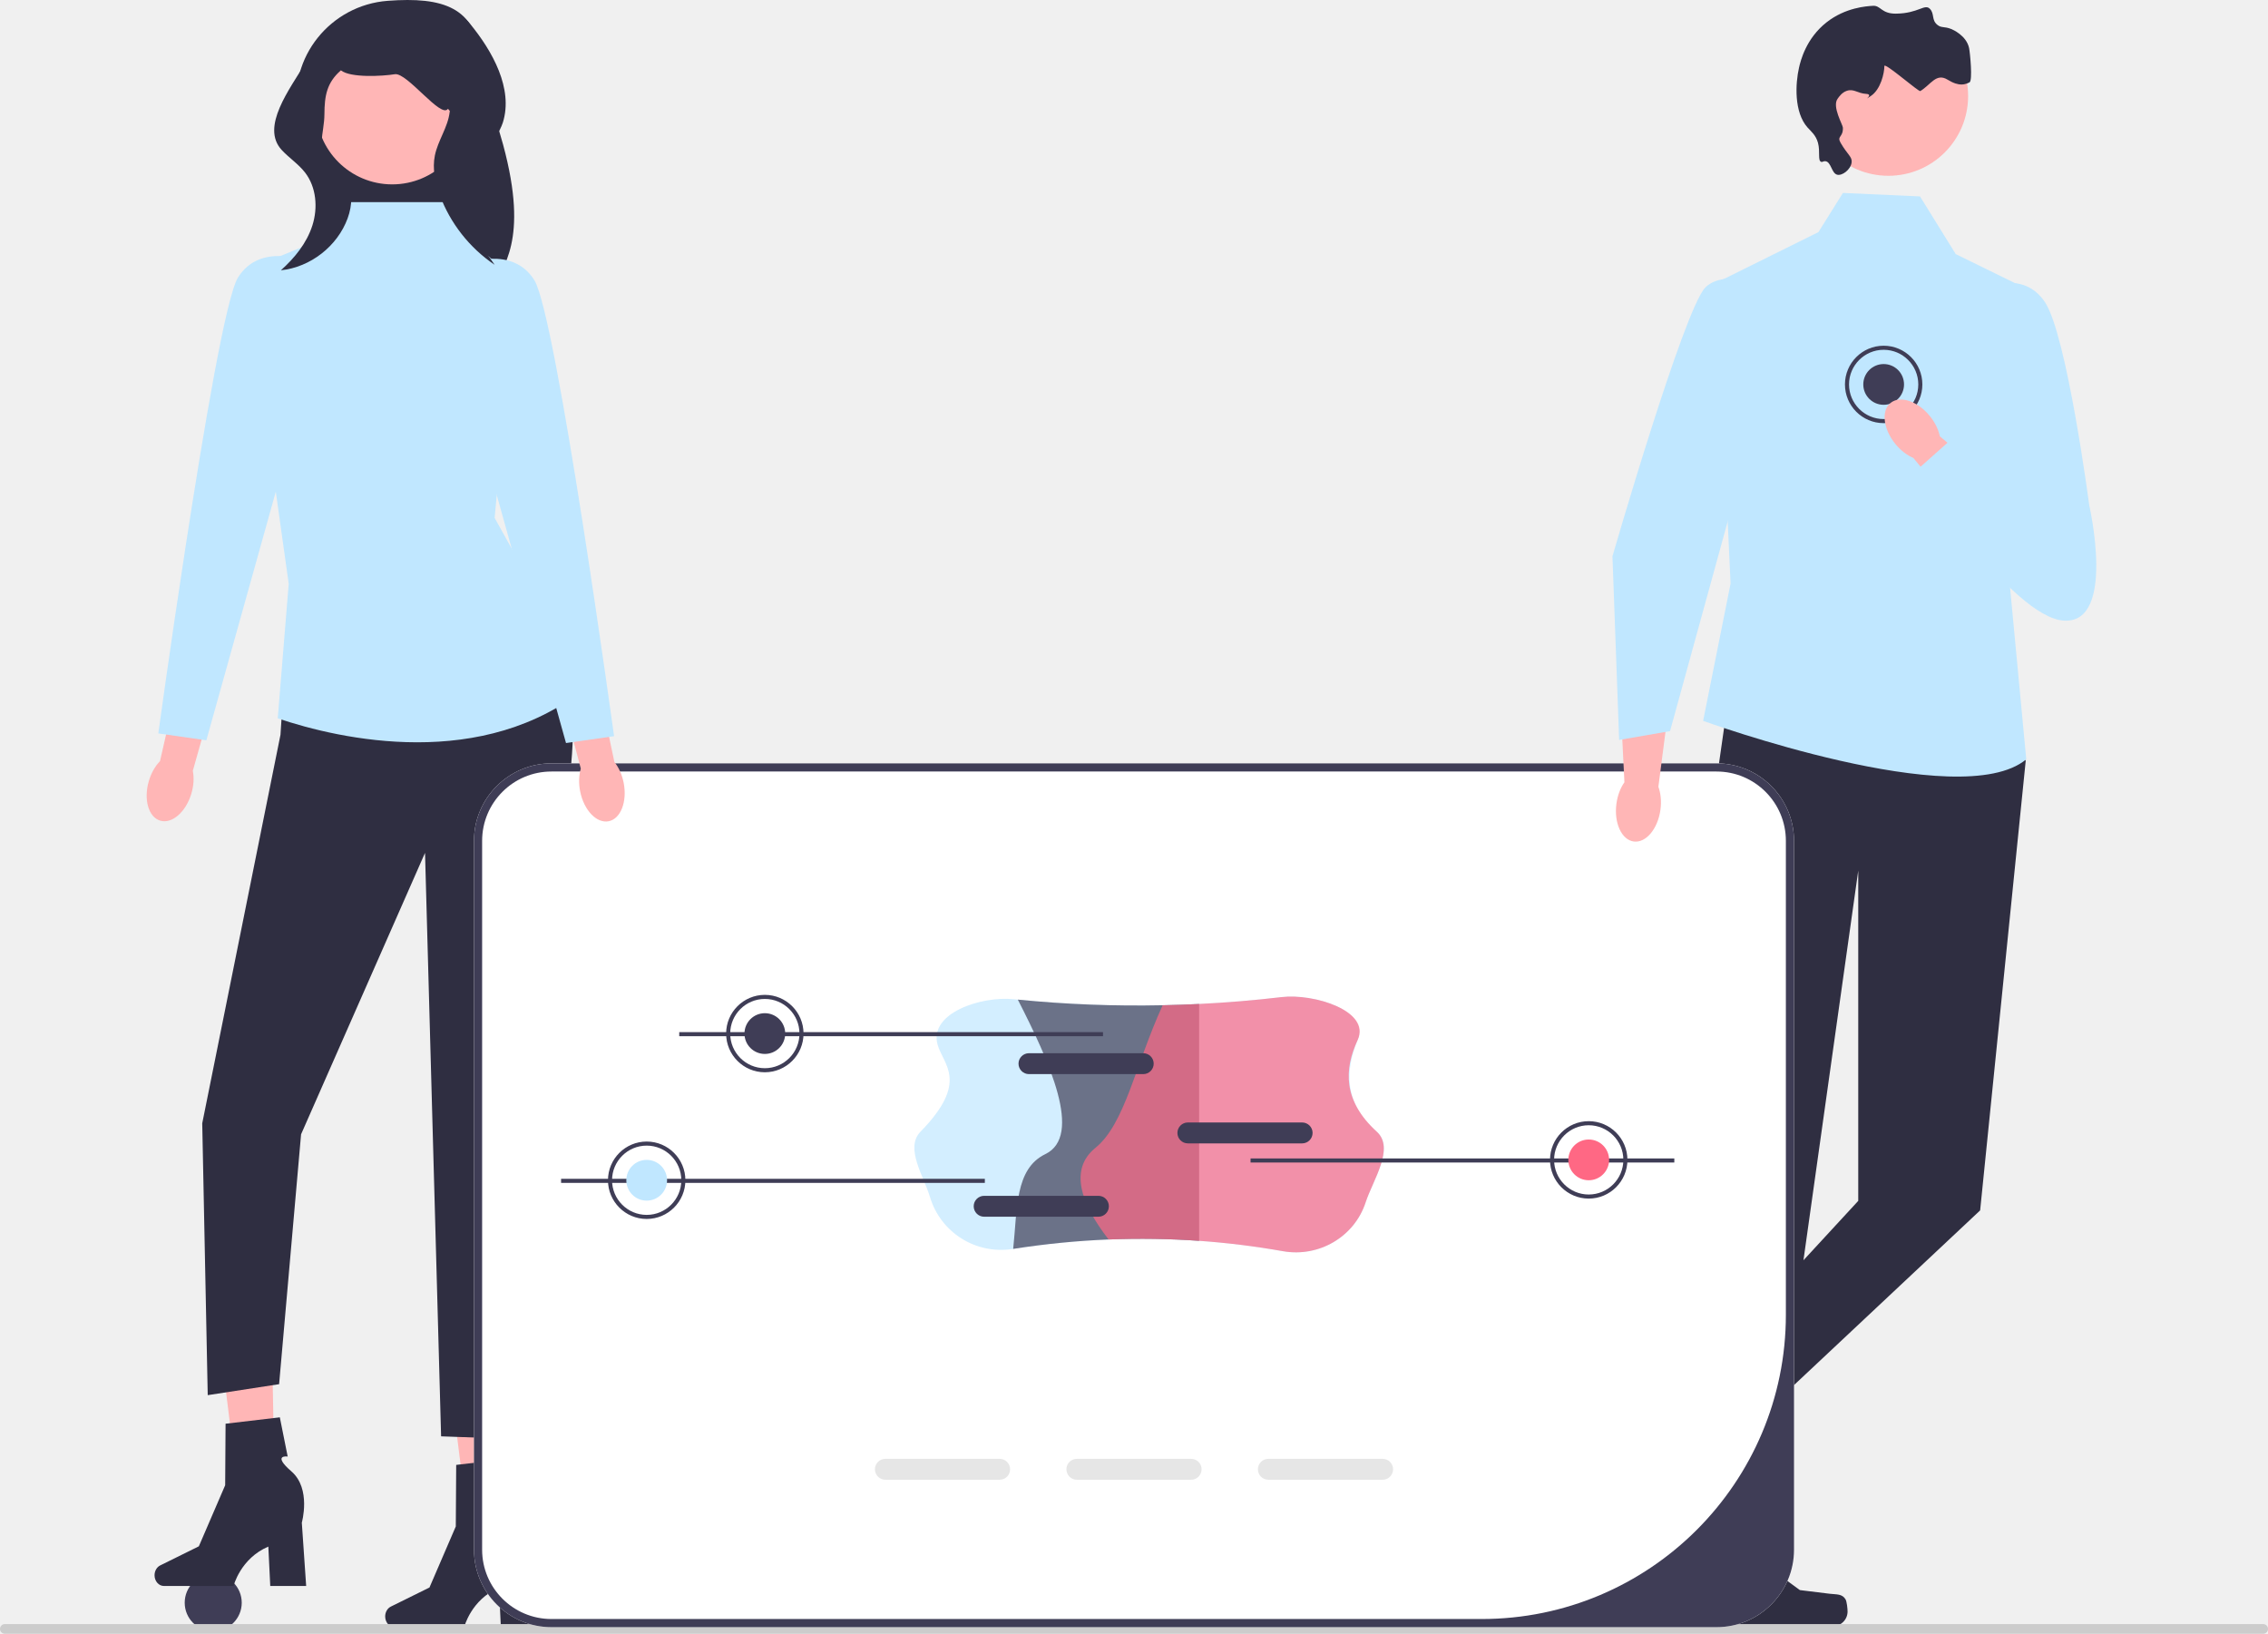
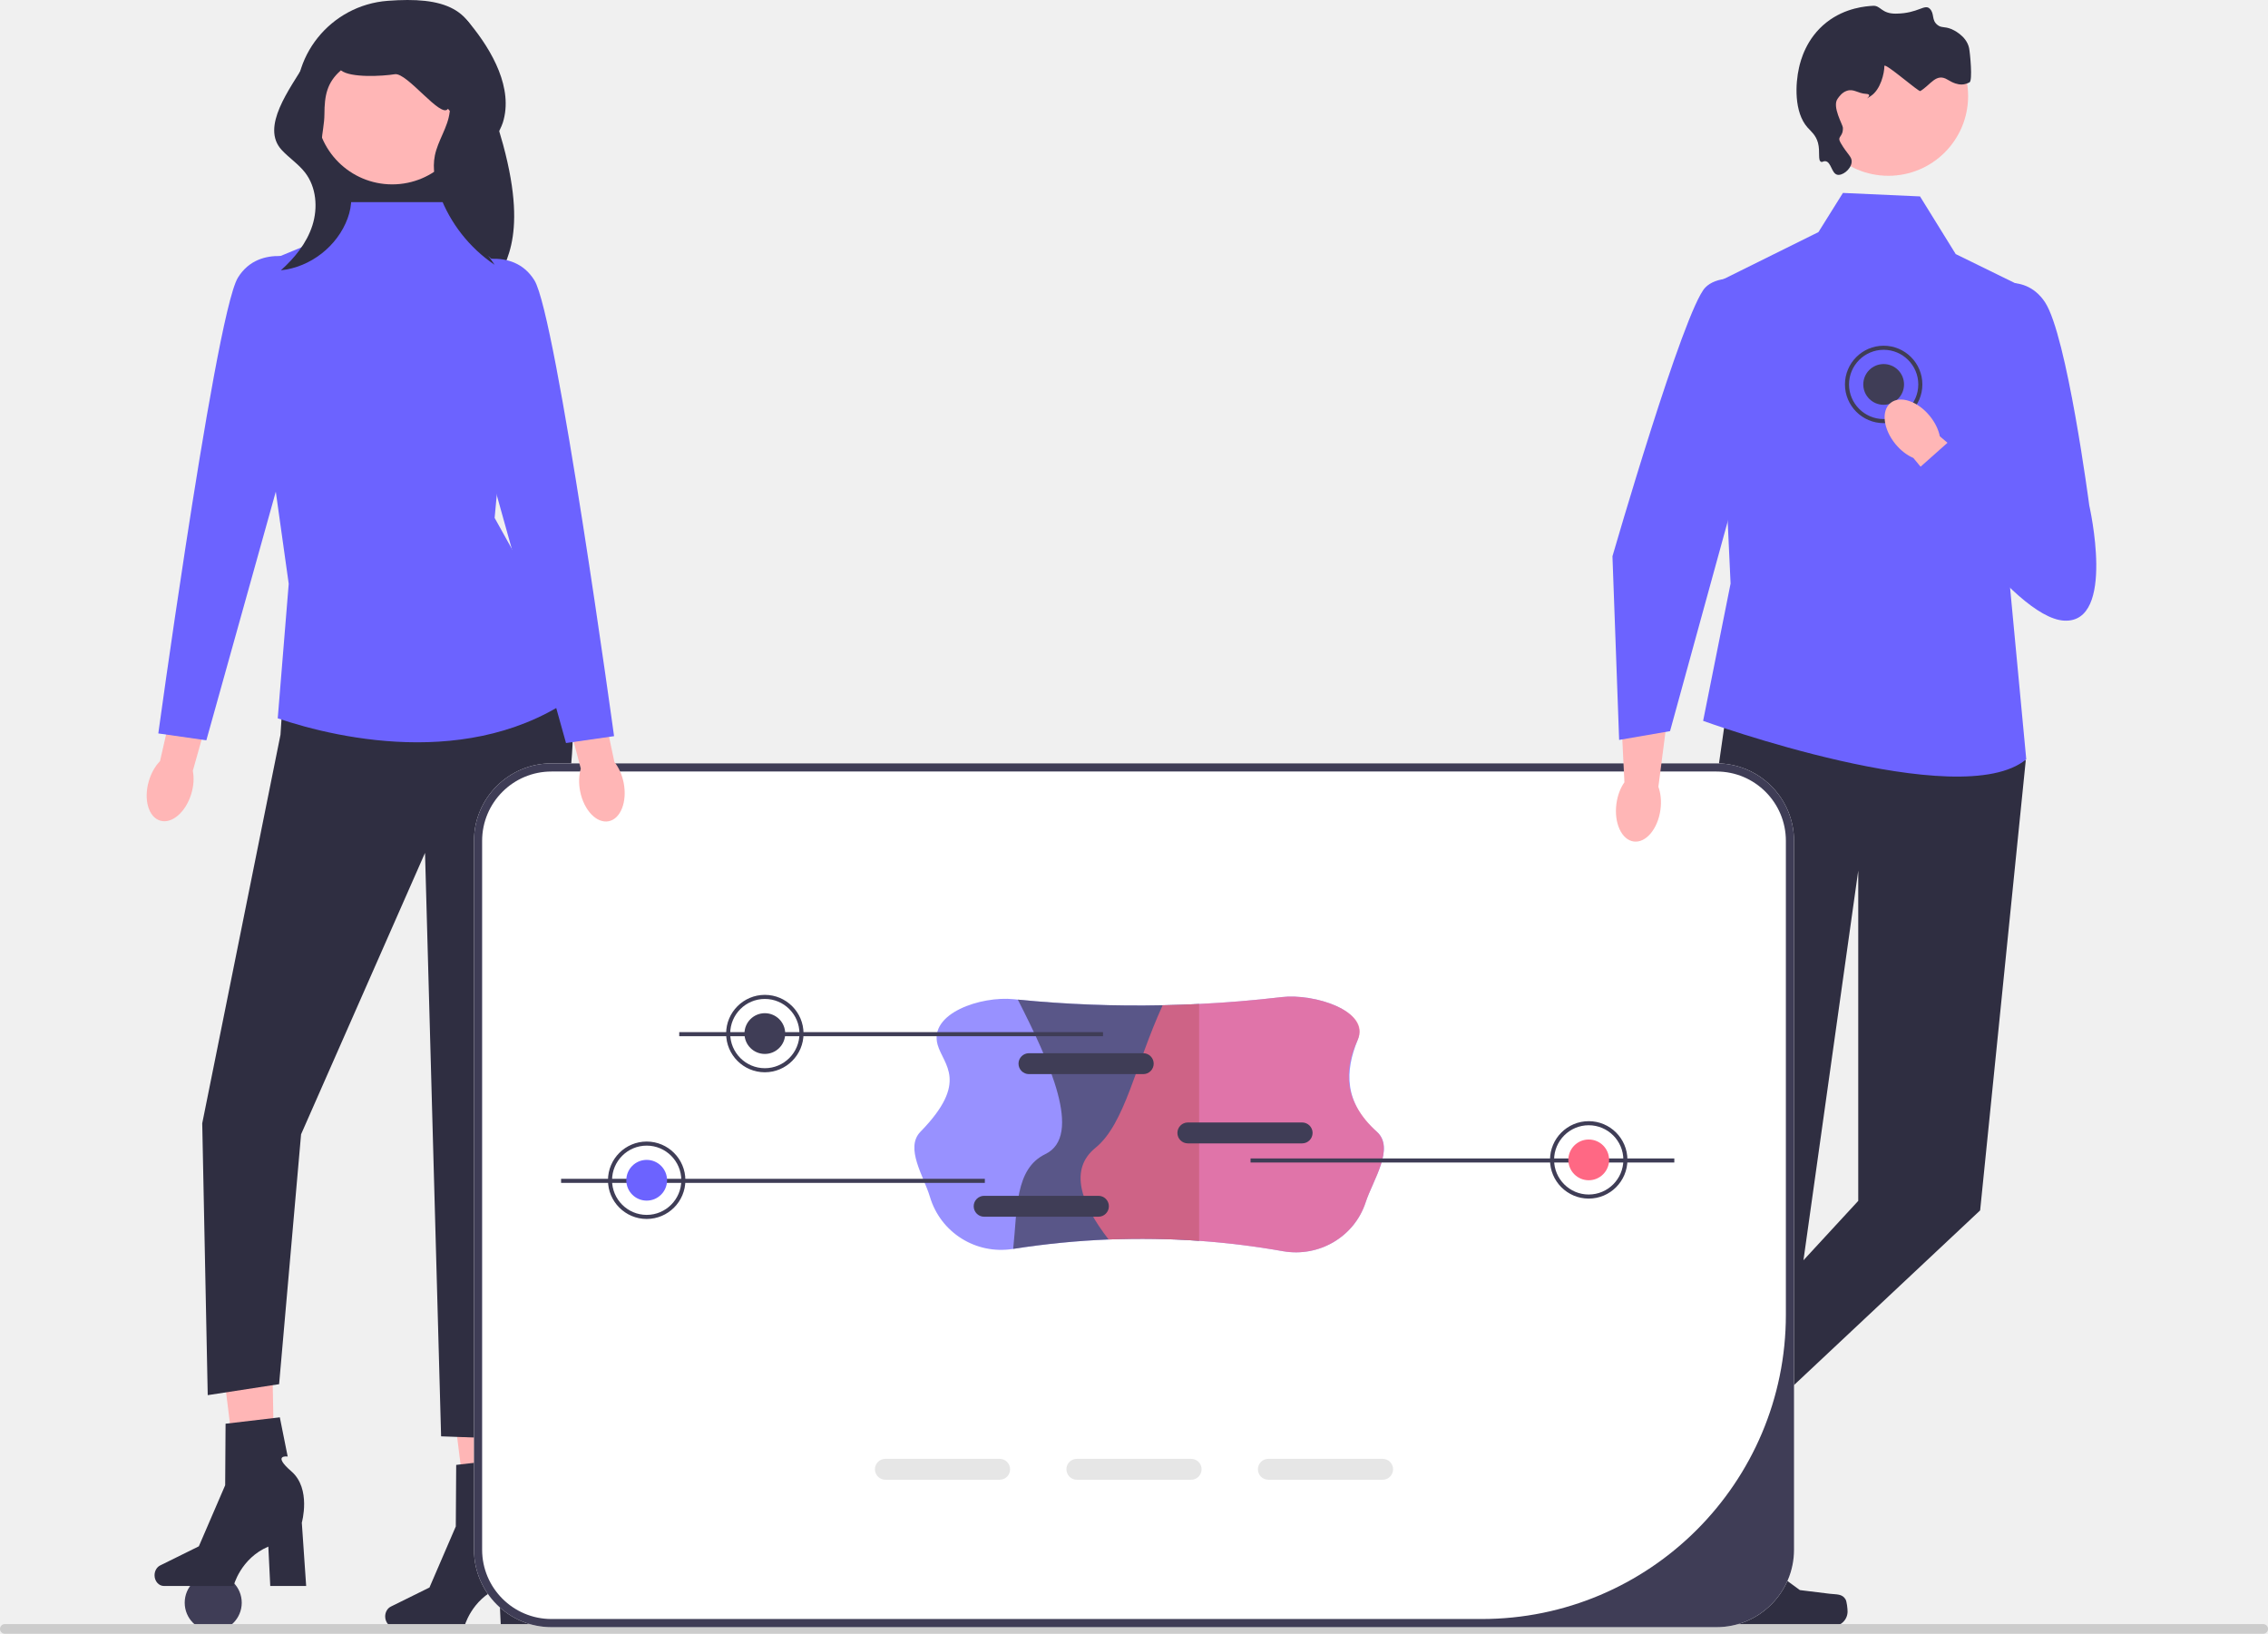
<svg xmlns="http://www.w3.org/2000/svg" width="556.67" height="400.968" viewBox="0 0 556.67 400.968">
  <circle cx="52.335" cy="393.349" r="7" fill="#3f3d56" />
  <path d="M36.536,191.666c.586-1.983,1.572-3.669,2.737-4.867l4.393-19.242,9.095,2.358-5.435,19.265c.326,1.639,.236,3.589-.35,5.572-1.34,4.53-4.762,7.511-7.645,6.658-2.883-.852-4.133-5.216-2.794-9.745h0Z" fill="#ffb6b6" />
  <g>
    <polygon points="124.072 378.759 115.464 378.962 110.666 340.291 123.369 339.991 124.072 378.759" fill="#ffb6b6" />
    <path d="M94.54,396.716h0c0,1.454,1.032,2.633,2.305,2.633h17.085s1.681-6.758,8.536-9.667l.473,9.667h8.814l-1.068-15.544s2.358-8.316-2.539-12.567c-4.897-4.251-.931-3.659-.931-3.659l-1.926-9.621-13.318,1.566-.098,15.102-6.463,14.99-9.48,4.683c-.844,.417-1.39,1.367-1.39,2.417l-0,0Z" fill="#2f2e41" />
  </g>
  <g>
    <polygon points="67.466 368.65 58.858 368.853 54.06 330.183 66.763 329.882 67.466 368.65" fill="#ffb6b6" />
    <path d="M37.934,386.608h0c0,1.454,1.032,2.633,2.305,2.633h17.085s1.681-6.758,8.536-9.667l.473,9.667h8.814l-1.068-15.544s2.358-8.316-2.539-12.567c-4.897-4.251-.931-3.659-.931-3.659l-1.926-9.621-13.318,1.566-.098,15.102-6.463,14.99-9.48,4.683c-.844,.417-1.39,1.367-1.39,2.417l-0,0Z" fill="#2f2e41" />
  </g>
  <path d="M121.406,70.497l-30.998,5.391c-2.136-5.466-16.473-42.549-17.359-47.9C70.747,14.075,81.12,1.248,95.183,.199h0c13.488-1.007,21.705,1.519,22.853,14.367,.402,4.503,4.267,16.567,5.448,20.931,6.516,24.077-.52,29.87-2.078,35.001Z" fill="#2f2e41" />
  <path d="M70.865,149.341l-2.022,30.998-19.205,95.354,1.348,66.714,17.521-2.696,5.391-61.323,30.423-69.072,3.945,143.199,18.869,.674,13.261-168.168c1.013-12.849-2.354-25.663-9.554-36.353v-0l-59.975,.674Z" fill="#2f2e41" />
-   <path d="M109.95,49.607h-24.732l-5.593,8.76-19.542,8.087,10.782,76.822-2.696,33.02c15.235,5.17,50.592,13.171,76.165-7.947l-22.929-41.246,5.391-57.953-10.445-9.503-6.402-10.039Z" fill="#c0e7ff" />
-   <path d="M75.245,64.096s-11.456-4.717-16.847,4.043c-2.934,4.767-8.462,37.473-12.892,66.298-3.711,24.144-6.651,45.565-6.651,45.565l11.793,1.685,13.174-47.16,10.075-36.064,1.348-34.368Z" fill="#c0e7ff" />
+   <path d="M109.95,49.607h-24.732l-5.593,8.76-19.542,8.087,10.782,76.822-2.696,33.02c15.235,5.17,50.592,13.171,76.165-7.947l-22.929-41.246,5.391-57.953-10.445-9.503-6.402-10.039Z" fill="#6c63ff" />
+   <path d="M75.245,64.096s-11.456-4.717-16.847,4.043c-2.934,4.767-8.462,37.473-12.892,66.298-3.711,24.144-6.651,45.565-6.651,45.565l11.793,1.685,13.174-47.16,10.075-36.064,1.348-34.368Z" fill="#6c63ff" />
  <circle cx="96.267" cy="26.565" r="18.686" fill="#ffb6b6" />
  <g>
    <polygon points="397.601 376.965 406.892 382.063 430.976 348.653 417.264 341.13 397.601 376.965" fill="#ffb6b6" />
    <path d="M429.547,394.222h0c.022,.646-.688,2.302-.999,2.869h0c-.956,1.741-3.142,2.379-4.884,1.423l-28.771-15.789c-1.188-.652-1.623-2.144-.971-3.332l.657-1.198s.552-4.381,5.918-7.211c0,0,1.735,5.473,10.164,3.018l3.2-2.027,6.954,14.871,6.004,4.326c1.314,.946,2.672,1.432,2.727,3.05l0,0Z" fill="#2f2e41" />
  </g>
  <g>
    <polygon points="416.665 392.751 427.262 392.75 432.303 351.874 416.662 351.875 416.665 392.751" fill="#ffb6b6" />
    <path d="M452.973,392.51h0c.33,.556,.504,2.349,.504,2.996h0c0,1.986-1.61,3.597-3.597,3.597h-32.819c-1.355,0-2.454-1.099-2.454-2.454v-1.366s-1.624-4.107,1.719-9.168c0,0,4.154,3.963,10.362-2.244l1.831-3.316,13.251,9.691,7.345,.904c1.607,.198,3.032-.031,3.858,1.361h0Z" fill="#2f2e41" />
  </g>
  <polygon points="424.426 169.862 420.032 200.523 414.318 367.982 434.396 367.982 456.098 213.664 456.098 294.725 410.274 344.396 424.803 354.504 486.016 297.061 497.205 186.709 488.444 170.536 424.426 169.862" fill="#2f2e41" />
-   <path d="M471.26,48.205l-18.925-.856-6.008,9.616-24.992,12.384,3.428,73.873-6.739,33.694s63.138,22.911,79.311,9.433l-4.511-47.844,3.511-68.156-16.314-7.993-8.76-14.151Z" fill="#c0e7ff" />
+   <path d="M471.26,48.205l-18.925-.856-6.008,9.616-24.992,12.384,3.428,73.873-6.739,33.694s63.138,22.911,79.311,9.433l-4.511-47.844,3.511-68.156-16.314-7.993-8.76-14.151Z" fill="#6c63ff" />
  <circle cx="463.492" cy="23.571" r="19.572" fill="#ffb6b6" />
  <path d="M448.021,39.561c1.421,.139,1.502,2.89,2.853,3.303,1.236,.378,3.391-1.242,3.603-3.003,.169-1.403-1.019-1.875-2.703-4.804-.99-1.722,.617-1.26,.56-3.707-.017-.729-2.7-5.161-1.311-7.103,.46-.643,1.111-1.554,2.252-1.952,1.717-.599,2.639,.627,4.804,.751,2.07,.119-1.339,2.078,1.061,.542,2.453-1.571,3.383-5.652,3.369-7.413-.014-1.811-.417,1.604,0,0,.21-.808,8.423,6.419,8.824,6.175,2.586-1.571,3.886-4.516,6.675-2.805,3.026,1.857,4.396,1.116,5.391,.674,.817-.364,.144-7.306-.097-8.433-.662-3.098-4.089-4.547-4.354-4.654-1.772-.719-2.421-.194-3.453-1.051-1.466-1.217-.633-2.672-1.802-3.904-1.288-1.357-2.8,1.128-8.36,1.173-3.574,.029-3.717-2.035-5.603-1.924-1.564,.092-6.756,.397-11.411,4.054-5.039,3.958-6.372,9.427-6.756,11.11-.898,3.934-1.265,10.946,2.102,14.714,.807,.903,2.043,1.859,2.552,3.753,.575,2.136-.09,4.292,.751,4.654,.352,.152,.529-.201,1.051-.15Z" fill="#2f2e41" />
  <path d="M0,399.778c0,.66,.53,1.19,1.19,1.19H555.48c.66,0,1.19-.53,1.19-1.19,0-.66-.53-1.19-1.19-1.19H1.19c-.66,0-1.19,.53-1.19,1.19Z" fill="#ccc" />
  <path d="M421.315,187.349H135.355c-10.49,0-19.02,8.53-19.02,19.02v173.96c0,10.49,8.53,19.02,19.02,19.02H421.315c10.49,0,19.02-8.53,19.02-19.02V206.369c0-10.49-8.53-19.02-19.02-19.02Z" fill="#fff" />
  <path d="M421.315,187.349H135.355c-10.49,0-19.02,8.53-19.02,19.02v173.96c0,10.49,8.53,19.02,19.02,19.02H421.315c10.49,0,19.02-8.53,19.02-19.02V206.369c0-10.49-8.53-19.02-19.02-19.02Zm17.02,135.304c0,41.254-33.443,74.696-74.696,74.696H135.355c-9.4,0-17.02-7.62-17.02-17.02V206.369c0-9.4,7.62-17.02,17.02-17.02H421.315c9.4,0,17.02,7.62,17.02,17.02v116.284Z" fill="#3f3d56" />
  <path d="M142.395,194.221c-.402-2.028-.312-3.979,.163-5.581l-5.046-19.081,9.15-2.136,4.134,19.586c1.05,1.3,1.876,3.069,2.278,5.098,.917,4.634-.729,8.863-3.678,9.447-2.949,.584-6.083-2.699-7-7.333h0Z" fill="#ffb6b6" />
-   <path d="M114.33,64.769s11.456-4.717,16.847,4.043c5.391,8.76,19.542,111.864,19.542,111.864l-11.793,1.685-23.249-83.224-1.348-34.368Z" fill="#c0e7ff" />
+   <path d="M114.33,64.769s11.456-4.717,16.847,4.043c5.391,8.76,19.542,111.864,19.542,111.864l-11.793,1.685-23.249-83.224-1.348-34.368Z" fill="#6c63ff" />
  <path d="M396.743,197.26c.276-2.066,.994-3.898,1.963-5.272l-2.202-44.703,16.736-2.235-6.196,48.052c.574,1.58,.784,3.537,.508,5.602-.632,4.719-3.563,8.221-6.548,7.822-2.985-.399-4.892-4.547-4.261-9.266h0Z" fill="#ffb6b6" />
-   <path d="M439.689,71.129s-15.86-5.99-21.135-.561c-5.275,5.429-22.784,65.953-22.784,65.953l1.64,45.076,12.494-2.156,29.785-108.312Z" fill="#c0e7ff" />
+   <path d="M439.689,71.129s-15.86-5.99-21.135-.561c-5.275,5.429-22.784,65.953-22.784,65.953l1.64,45.076,12.494-2.156,29.785-108.312Z" fill="#6c63ff" />
  <path d="M245.365,358.036h-28.06c-1.41,0-2.56,1.15-2.56,2.56,0,1.42,1.15,2.57,2.56,2.57h28.06c1.41,0,2.56-1.15,2.56-2.57,0-1.41-1.15-2.56-2.56-2.56Z" fill="#e6e6e6" />
  <path d="M292.365,358.036h-28.06c-1.41,0-2.56,1.15-2.56,2.56,0,1.42,1.15,2.57,2.56,2.57h28.06c1.41,0,2.56-1.15,2.56-2.57,0-1.41-1.15-2.56-2.56-2.56Z" fill="#e6e6e6" />
  <path d="M339.365,358.036h-28.06c-1.41,0-2.56,1.15-2.56,2.56,0,1.42,1.15,2.57,2.56,2.57h28.06c1.41,0,2.56-1.15,2.56-2.57,0-1.41-1.15-2.56-2.56-2.56Z" fill="#e6e6e6" />
  <g>
    <path d="M452.835,94.349c0-5.238,4.262-9.5,9.5-9.5,5.238,0,9.5,4.262,9.5,9.5s-4.262,9.5-9.5,9.5c-5.238,0-9.5-4.262-9.5-9.5Zm1,0c0,4.687,3.813,8.5,8.5,8.5,4.687,0,8.5-3.813,8.5-8.5s-3.813-8.5-8.5-8.5c-4.687,0-8.5,3.813-8.5,8.5Z" fill="#3f3d56" />
    <circle cx="462.335" cy="94.349" r="5" fill="#3f3d56" />
  </g>
  <path d="M473.644,102.078c1.309,1.601,2.147,3.365,2.481,5.002l33.912,28.692-9.809,13.697-30.604-37.074c-1.538-.653-3.099-1.826-4.408-3.427-2.989-3.657-3.526-8.165-1.199-10.067,2.327-1.902,6.638-.48,9.627,3.178h0Z" fill="#ffb6b6" />
-   <path d="M487.096,70.78s9.434-4.717,14.825,3.369c5.391,8.087,10.878,49.892,10.878,49.892,0,0,6.643,28.952-6.16,28.278-12.804-.674-36.304-36.835-36.304-36.835l9-8,1.023-9.749,6.739-26.955Z" fill="#c0e7ff" />
+   <path d="M487.096,70.78s9.434-4.717,14.825,3.369c5.391,8.087,10.878,49.892,10.878,49.892,0,0,6.643,28.952-6.16,28.278-12.804-.674-36.304-36.835-36.304-36.835l9-8,1.023-9.749,6.739-26.955Z" fill="#6c63ff" />
  <path d="M93.977,3.173c-7.601,1.337-14.966,5.453-18.909,12.087-3.943,6.634-11.168,15.877-5.93,21.545,1.81,1.959,4.117,3.442,5.746,5.554,2.771,3.595,3.172,8.645,1.79,12.969s-4.346,7.99-7.736,11.007c7.258-.749,13.881-5.905,16.388-12.757,1.16-3.171,1.396-6.974-.589-9.706-1.044-1.437-2.581-2.419-3.907-3.6-3.419-3.047-1.223-7.649-1.203-12.228s.597-7.766,4.043-10.782c2.373,1.897,10.244,1.439,13.243,.952,2.999-.487,11.387,11.032,13.038,8.482,3.234,4.157,1.021-4.409,.414,.822-.434,3.743-2.892,6.971-3.633,10.665-.645,3.215,.06,6.56,1.192,9.637,2.555,6.941,7.344,13.039,13.482,17.165-3.544-5.012-7.238-10.489-7.122-16.627,.086-4.552,7.785-13.947,9.143-18.293,2.599-8.315-2.554-17.53-8.087-24.26-4.859-5.91-14.252-4.084-21.7-2.334" fill="#2f2e41" />
  <g>
-     <path d="M337.929,277.751c4.545,3.988-.96,11.87-2.735,17.325-2.765,8.499-11.493,13.556-20.294,12-6.818-1.205-13.679-2.057-20.581-2.546-7.36-.52-14.76-.63-22.22-.33-7.75,.31-15.55,1.08-23.42,2.31l-.132,.02c-9.032,1.405-17.687-4.019-20.297-12.779-1.511-5.07-6.206-12.023-2.321-16.001,11.991-12.278,5.619-16.382,4.208-21.332-2.211-7.759,10.652-12.007,18.678-11.188,.334,.034,.669,.068,1.003,.101,11.85,1.17,23.7,1.63,35.55,1.38,2.98-.05,5.97-.16,8.95-.31,6.759-.333,13.515-.896,20.271-1.692,7.851-.924,21.629,3.232,18.639,10.55-3.081,7.541-3.42,15.367,4.7,22.492Z" fill="#c0e7ff" opacity=".7" />
+     <path d="M337.929,277.751c4.545,3.988-.96,11.87-2.735,17.325-2.765,8.499-11.493,13.556-20.294,12-6.818-1.205-13.679-2.057-20.581-2.546-7.36-.52-14.76-.63-22.22-.33-7.75,.31-15.55,1.08-23.42,2.31l-.132,.02c-9.032,1.405-17.687-4.019-20.297-12.779-1.511-5.07-6.206-12.023-2.321-16.001,11.991-12.278,5.619-16.382,4.208-21.332-2.211-7.759,10.652-12.007,18.678-11.188,.334,.034,.669,.068,1.003,.101,11.85,1.17,23.7,1.63,35.55,1.38,2.98-.05,5.97-.16,8.95-.31,6.759-.333,13.515-.896,20.271-1.692,7.851-.924,21.629,3.232,18.639,10.55-3.081,7.541-3.42,15.367,4.7,22.492Z" fill="#6c63ff" opacity=".7" />
    <path d="M294.319,246.401v58.13c-7.36-.52-14.76-.63-22.22-.33-7.75,.31-15.55,1.08-23.42,2.31,1.05-9.73,.38-19.63,7.89-23.26,9.29-4.5,1.04-22.67-6.75-37.92,11.85,1.17,23.7,1.63,35.55,1.38,2.98-.05,5.97-.16,8.95-.31Z" fill="#3f3d56" opacity=".7" />
    <path d="M337.929,277.751c4.459,4.084-.96,11.87-2.735,17.325-2.765,8.499-11.493,13.556-20.294,12-6.818-1.205-13.679-2.057-20.581-2.546-7.36-.52-14.76-.63-22.22-.33-6.98-9.01-9.65-17.28-3.23-22.49,7.27-5.89,9.8-20.37,16.5-35,2.98-.05,5.97-.16,8.95-.31,6.759-.333,13.515-.896,20.271-1.692,7.851-.924,21.966,3.379,18.639,10.55-3.297,7.108-3.708,14.791,4.7,22.492Z" fill="#ff6884" opacity=".7" />
  </g>
  <path d="M269.609,293.485h-28.06c-1.41,0-2.56,1.15-2.56,2.56,0,1.42,1.15,2.57,2.56,2.57h28.06c1.41,0,2.56-1.15,2.56-2.57,0-1.41-1.15-2.56-2.56-2.56Z" fill="#3f3d56" />
  <path d="M319.609,275.485h-28.06c-1.41,0-2.56,1.15-2.56,2.56,0,1.42,1.15,2.57,2.56,2.57h28.06c1.41,0,2.56-1.15,2.56-2.57,0-1.41-1.15-2.56-2.56-2.56Z" fill="#3f3d56" />
  <path d="M280.609,258.485h-28.06c-1.41,0-2.56,1.15-2.56,2.56,0,1.42,1.15,2.57,2.56,2.57h28.06c1.41,0,2.56-1.15,2.56-2.57,0-1.41-1.15-2.56-2.56-2.56Z" fill="#3f3d56" />
  <g>
    <rect x="137.716" y="289.311" width="104.009" height="1" fill="#3f3d56" />
    <path d="M158.725,299.164c-5.238,0-9.5-4.262-9.5-9.5s4.262-9.5,9.5-9.5,9.5,4.262,9.5,9.5-4.262,9.5-9.5,9.5Zm0-18c-4.687,0-8.5,3.813-8.5,8.5s3.813,8.5,8.5,8.5,8.5-3.813,8.5-8.5-3.813-8.5-8.5-8.5Z" fill="#3f3d56" />
-     <circle cx="158.725" cy="289.664" r="5" fill="#c0e7ff" />
+     <circle cx="158.725" cy="289.664" r="5" fill="#6c63ff" />
  </g>
  <g>
    <rect x="306.945" y="284.311" width="104.009" height="1" fill="#3f3d56" />
    <path d="M380.445,284.664c0-5.238,4.262-9.5,9.5-9.5,5.238,0,9.5,4.262,9.5,9.5,0,5.238-4.262,9.5-9.5,9.5-5.238,0-9.5-4.262-9.5-9.5Zm1,0c0,4.687,3.813,8.5,8.5,8.5,4.687,0,8.5-3.813,8.5-8.5,0-4.687-3.813-8.5-8.5-8.5-4.687,0-8.5,3.813-8.5,8.5Z" fill="#3f3d56" />
    <circle cx="389.945" cy="284.664" r="5" fill="#ff6884" />
  </g>
  <g>
    <rect x="166.716" y="253.311" width="104.009" height="1" fill="#3f3d56" />
    <path d="M187.725,263.164c-5.238,0-9.5-4.262-9.5-9.5s4.262-9.5,9.5-9.5,9.5,4.262,9.5,9.5-4.262,9.5-9.5,9.5Zm0-18c-4.687,0-8.5,3.813-8.5,8.5s3.813,8.5,8.5,8.5,8.5-3.813,8.5-8.5-3.813-8.5-8.5-8.5Z" fill="#3f3d56" />
    <circle cx="187.725" cy="253.664" r="5" fill="#3f3d56" />
  </g>
</svg>
